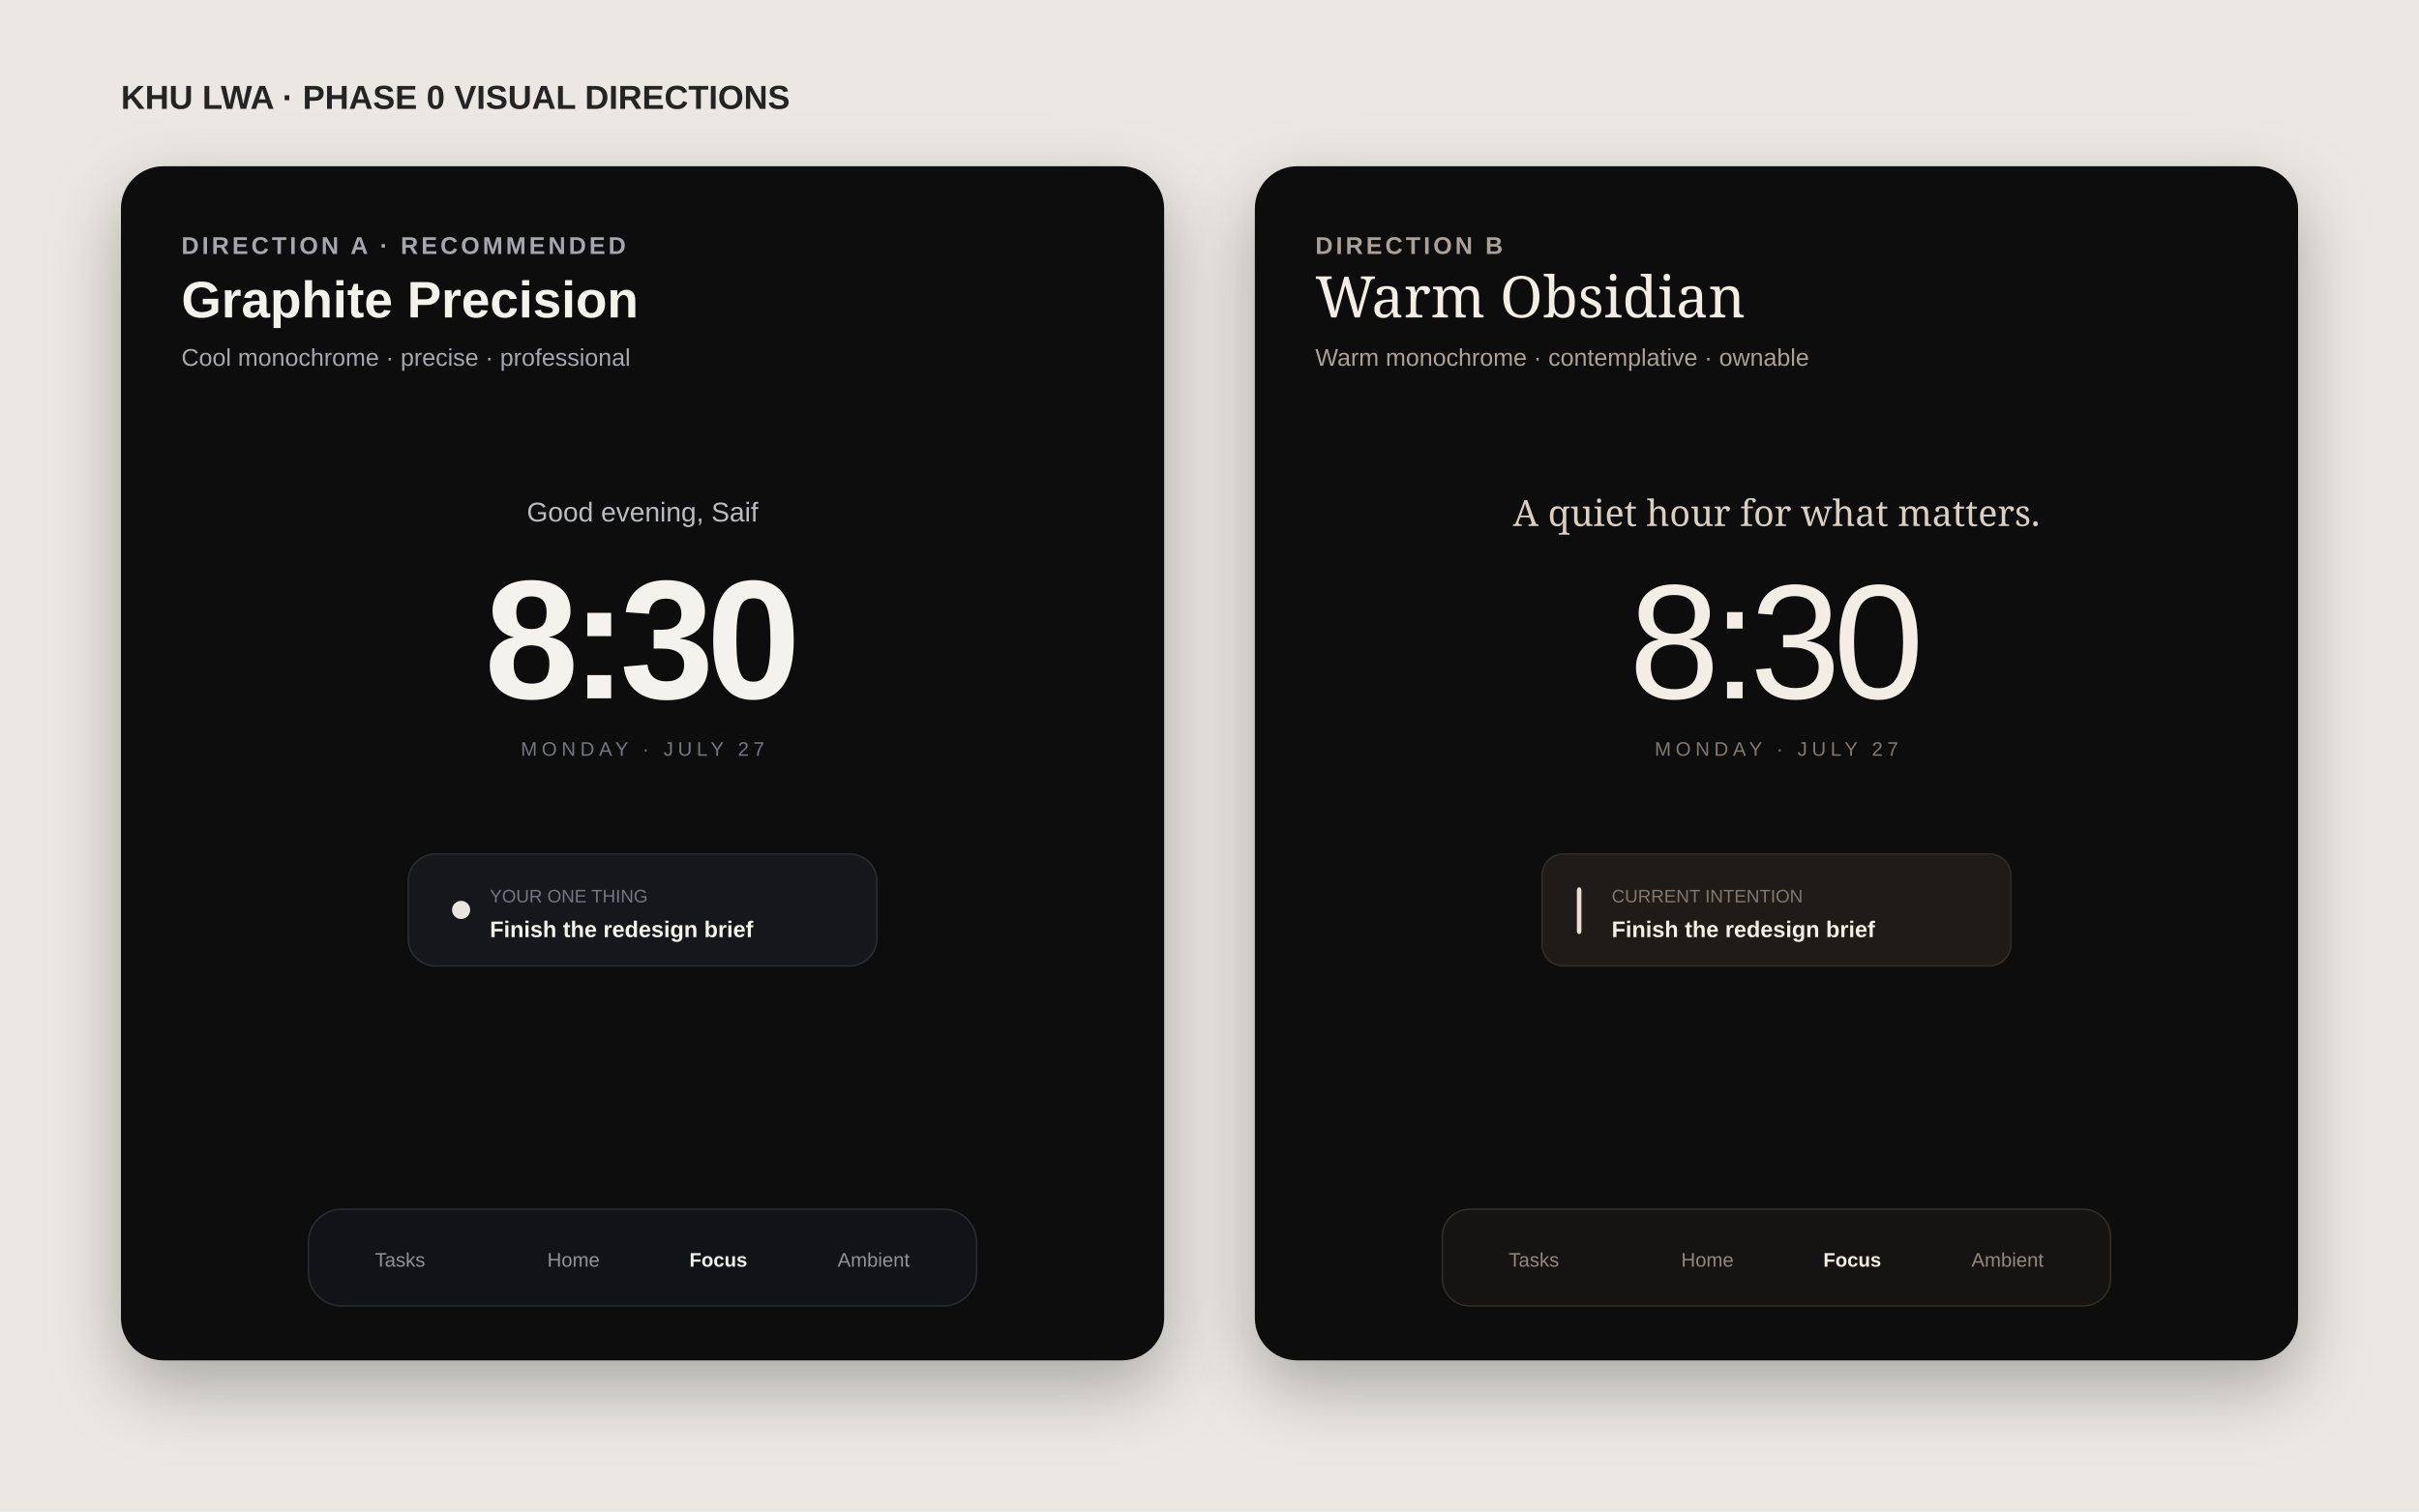
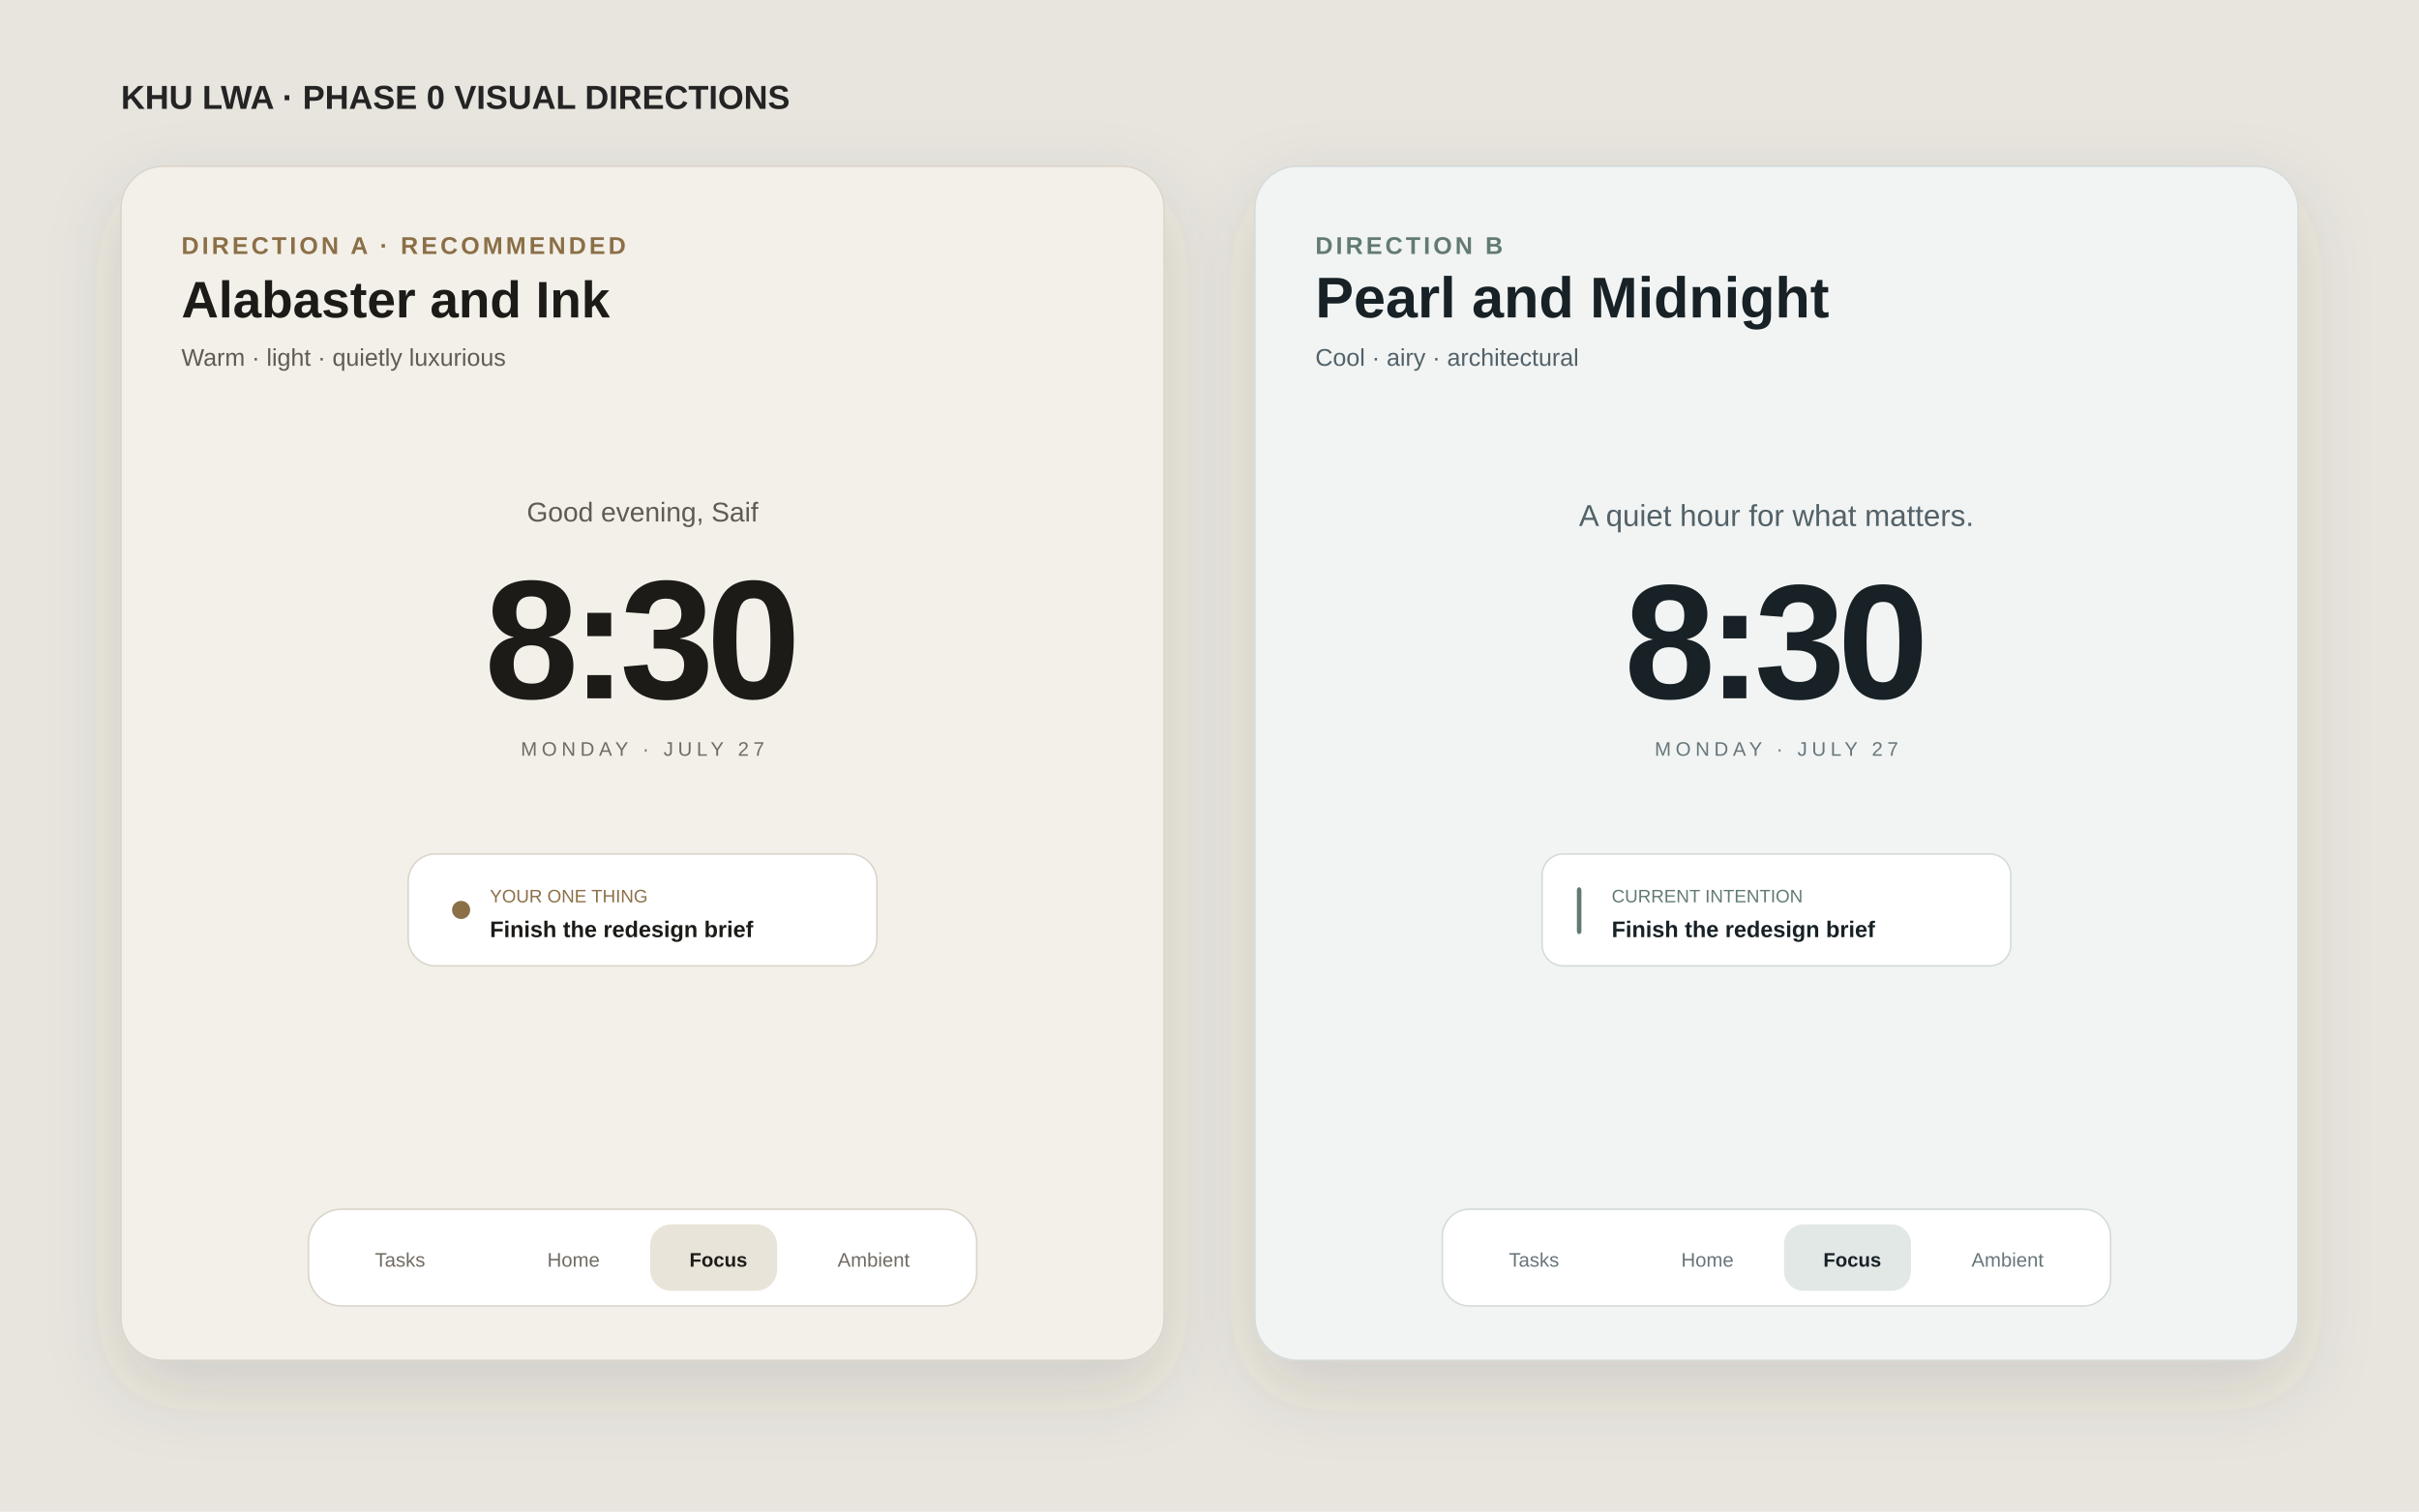
<svg xmlns="http://www.w3.org/2000/svg" width="1600" height="1000" viewBox="0 0 1600 1000">
  <defs>
    <filter id="shadow">
-       <feDropShadow dx="0" dy="18" stdDeviation="24" flood-color="#000" flood-opacity=".28" />
+       <feDropShadow dx="0" dy="18" stdDeviation="24" flood-color="#42392c" flood-opacity=".14" />
    </filter>
  </defs>
-   <rect width="1600" height="1000" fill="#ebe8e3" />
+   <rect width="1600" height="1000" fill="#e8e5df" />
  <text x="80" y="72" font-family="Arial, sans-serif" font-size="22" font-weight="700" fill="#242424">KHU LWA · PHASE 0 VISUAL DIRECTIONS</text>
  <g transform="translate(80 110)">
-     <rect width="690" height="790" rx="28" fill="#090a0c" filter="url(#shadow)" />
-     <text x="40" y="58" font-family="Arial, sans-serif" font-size="16" font-weight="700" fill="#a5a7ad" letter-spacing="2">DIRECTION A · RECOMMENDED</text>
-     <text x="40" y="100" font-family="Arial, sans-serif" font-size="34" font-weight="600" fill="#f4f2ed">Graphite Precision</text>
-     <text x="40" y="132" font-family="Arial, sans-serif" font-size="16" fill="#a5a7ad">Cool monochrome · precise · professional</text>
-     <text x="345" y="235" text-anchor="middle" font-family="Arial, sans-serif" font-size="18" font-weight="500" fill="#b9bbc0">Good evening, Saif</text>
-     <text x="345" y="352" text-anchor="middle" font-family="Arial, sans-serif" font-size="112" font-weight="600" fill="#f4f2ed" letter-spacing="-5">8:30</text>
-     <text x="345" y="390" text-anchor="middle" font-family="Arial, sans-serif" font-size="13" fill="#74777f" letter-spacing="3">MONDAY · JULY 27</text>
-     <rect x="190" y="455" width="310" height="74" rx="18" fill="#15171b" stroke="#292c31" />
-     <circle cx="225" cy="492" r="6" fill="#e9e6df" />
-     <text x="244" y="487" font-family="Arial, sans-serif" font-size="12" fill="#74777f">YOUR ONE THING</text>
-     <text x="244" y="510" font-family="Arial, sans-serif" font-size="15" font-weight="600" fill="#f4f2ed">Finish the redesign brief</text>
-     <rect x="124" y="690" width="442" height="64" rx="22" fill="#111316" stroke="#292c31" />
-     <g fill="#8f929a" font-family="Arial, sans-serif" font-size="13">
+     <rect width="690" height="790" rx="28" fill="#f3f0e9" stroke="#d9d4c9" filter="url(#shadow)" />
+     <text x="40" y="58" font-family="Arial, sans-serif" font-size="16" font-weight="700" fill="#8b6f47" letter-spacing="2">DIRECTION A · RECOMMENDED</text>
+     <text x="40" y="100" font-family="Arial, sans-serif" font-size="34" font-weight="600" fill="#1c1b18">Alabaster and Ink</text>
+     <text x="40" y="132" font-family="Arial, sans-serif" font-size="16" fill="#5f5b54">Warm · light · quietly luxurious</text>
+     <text x="345" y="235" text-anchor="middle" font-family="Arial, sans-serif" font-size="18" font-weight="500" fill="#5f5b54">Good evening, Saif</text>
+     <text x="345" y="352" text-anchor="middle" font-family="Arial, sans-serif" font-size="112" font-weight="600" fill="#1c1b18" letter-spacing="-5">8:30</text>
+     <text x="345" y="390" text-anchor="middle" font-family="Arial, sans-serif" font-size="13" fill="#706b63" letter-spacing="3">MONDAY · JULY 27</text>
+     <rect x="190" y="455" width="310" height="74" rx="18" fill="#ffffff" stroke="#d9d4c9" />
+     <circle cx="225" cy="492" r="6" fill="#8b6f47" />
+     <text x="244" y="487" font-family="Arial, sans-serif" font-size="12" fill="#8b6f47">YOUR ONE THING</text>
+     <text x="244" y="510" font-family="Arial, sans-serif" font-size="15" font-weight="600" fill="#1c1b18">Finish the redesign brief</text>
+     <rect x="124" y="690" width="442" height="64" rx="22" fill="#ffffff" stroke="#d9d4c9" />
+     <rect x="350" y="700" width="84" height="44" rx="14" fill="#e9e4d9" />
+     <g fill="#706b63" font-family="Arial, sans-serif" font-size="13">
      <text x="168" y="728">Tasks</text>
      <text x="282" y="728">Home</text>
-       <text x="376" y="728" fill="#f4f2ed" font-weight="700">Focus</text>
+       <text x="376" y="728" fill="#1c1b18" font-weight="700">Focus</text>
      <text x="474" y="728">Ambient</text>
    </g>
  </g>
  <g transform="translate(830 110)">
-     <rect width="690" height="790" rx="28" fill="#0d0c0b" filter="url(#shadow)" />
-     <text x="40" y="58" font-family="Arial, sans-serif" font-size="16" font-weight="700" fill="#aaa197" letter-spacing="2">DIRECTION B</text>
-     <text x="40" y="100" font-family="Georgia, serif" font-size="38" font-weight="500" fill="#f3eee5">Warm Obsidian</text>
-     <text x="40" y="132" font-family="Arial, sans-serif" font-size="16" fill="#aaa197">Warm monochrome · contemplative · ownable</text>
-     <text x="345" y="238" text-anchor="middle" font-family="Georgia, serif" font-size="24" fill="#d9d0c4">A quiet hour for what matters.</text>
-     <text x="345" y="352" text-anchor="middle" font-family="Arial, sans-serif" font-size="108" font-weight="500" fill="#f3eee5" letter-spacing="-5">8:30</text>
-     <text x="345" y="390" text-anchor="middle" font-family="Arial, sans-serif" font-size="13" fill="#817970" letter-spacing="3">MONDAY · JULY 27</text>
-     <rect x="190" y="455" width="310" height="74" rx="14" fill="#1e1b18" stroke="#312d28" />
-     <rect x="213" y="477" width="3" height="31" rx="2" fill="#e8dfd2" />
-     <text x="236" y="487" font-family="Arial, sans-serif" font-size="12" fill="#817970">CURRENT INTENTION</text>
-     <text x="236" y="510" font-family="Arial, sans-serif" font-size="15" font-weight="600" fill="#f3eee5">Finish the redesign brief</text>
-     <rect x="124" y="690" width="442" height="64" rx="18" fill="#161412" stroke="#312d28" />
-     <g fill="#91887e" font-family="Arial, sans-serif" font-size="13">
+     <rect width="690" height="790" rx="28" fill="#f1f4f3" stroke="#d3dad8" filter="url(#shadow)" />
+     <text x="40" y="58" font-family="Arial, sans-serif" font-size="16" font-weight="700" fill="#627a72" letter-spacing="2">DIRECTION B</text>
+     <text x="40" y="100" font-family="Arial, sans-serif" font-size="38" font-weight="600" fill="#172126">Pearl and Midnight</text>
+     <text x="40" y="132" font-family="Arial, sans-serif" font-size="16" fill="#536168">Cool · airy · architectural</text>
+     <text x="345" y="238" text-anchor="middle" font-family="Arial, sans-serif" font-size="20" fill="#536168">A quiet hour for what matters.</text>
+     <text x="345" y="352" text-anchor="middle" font-family="Arial, sans-serif" font-size="108" font-weight="600" fill="#172126" letter-spacing="-5">8:30</text>
+     <text x="345" y="390" text-anchor="middle" font-family="Arial, sans-serif" font-size="13" fill="#68757a" letter-spacing="3">MONDAY · JULY 27</text>
+     <rect x="190" y="455" width="310" height="74" rx="14" fill="#ffffff" stroke="#d3dad8" />
+     <rect x="213" y="477" width="3" height="31" rx="2" fill="#627a72" />
+     <text x="236" y="487" font-family="Arial, sans-serif" font-size="12" fill="#627a72">CURRENT INTENTION</text>
+     <text x="236" y="510" font-family="Arial, sans-serif" font-size="15" font-weight="600" fill="#172126">Finish the redesign brief</text>
+     <rect x="124" y="690" width="442" height="64" rx="18" fill="#ffffff" stroke="#d3dad8" />
+     <rect x="350" y="700" width="84" height="44" rx="13" fill="#e2e8e6" />
+     <g fill="#68757a" font-family="Arial, sans-serif" font-size="13">
      <text x="168" y="728">Tasks</text>
      <text x="282" y="728">Home</text>
-       <text x="376" y="728" fill="#f3eee5" font-weight="700">Focus</text>
+       <text x="376" y="728" fill="#172126" font-weight="700">Focus</text>
      <text x="474" y="728">Ambient</text>
    </g>
  </g>
</svg>
